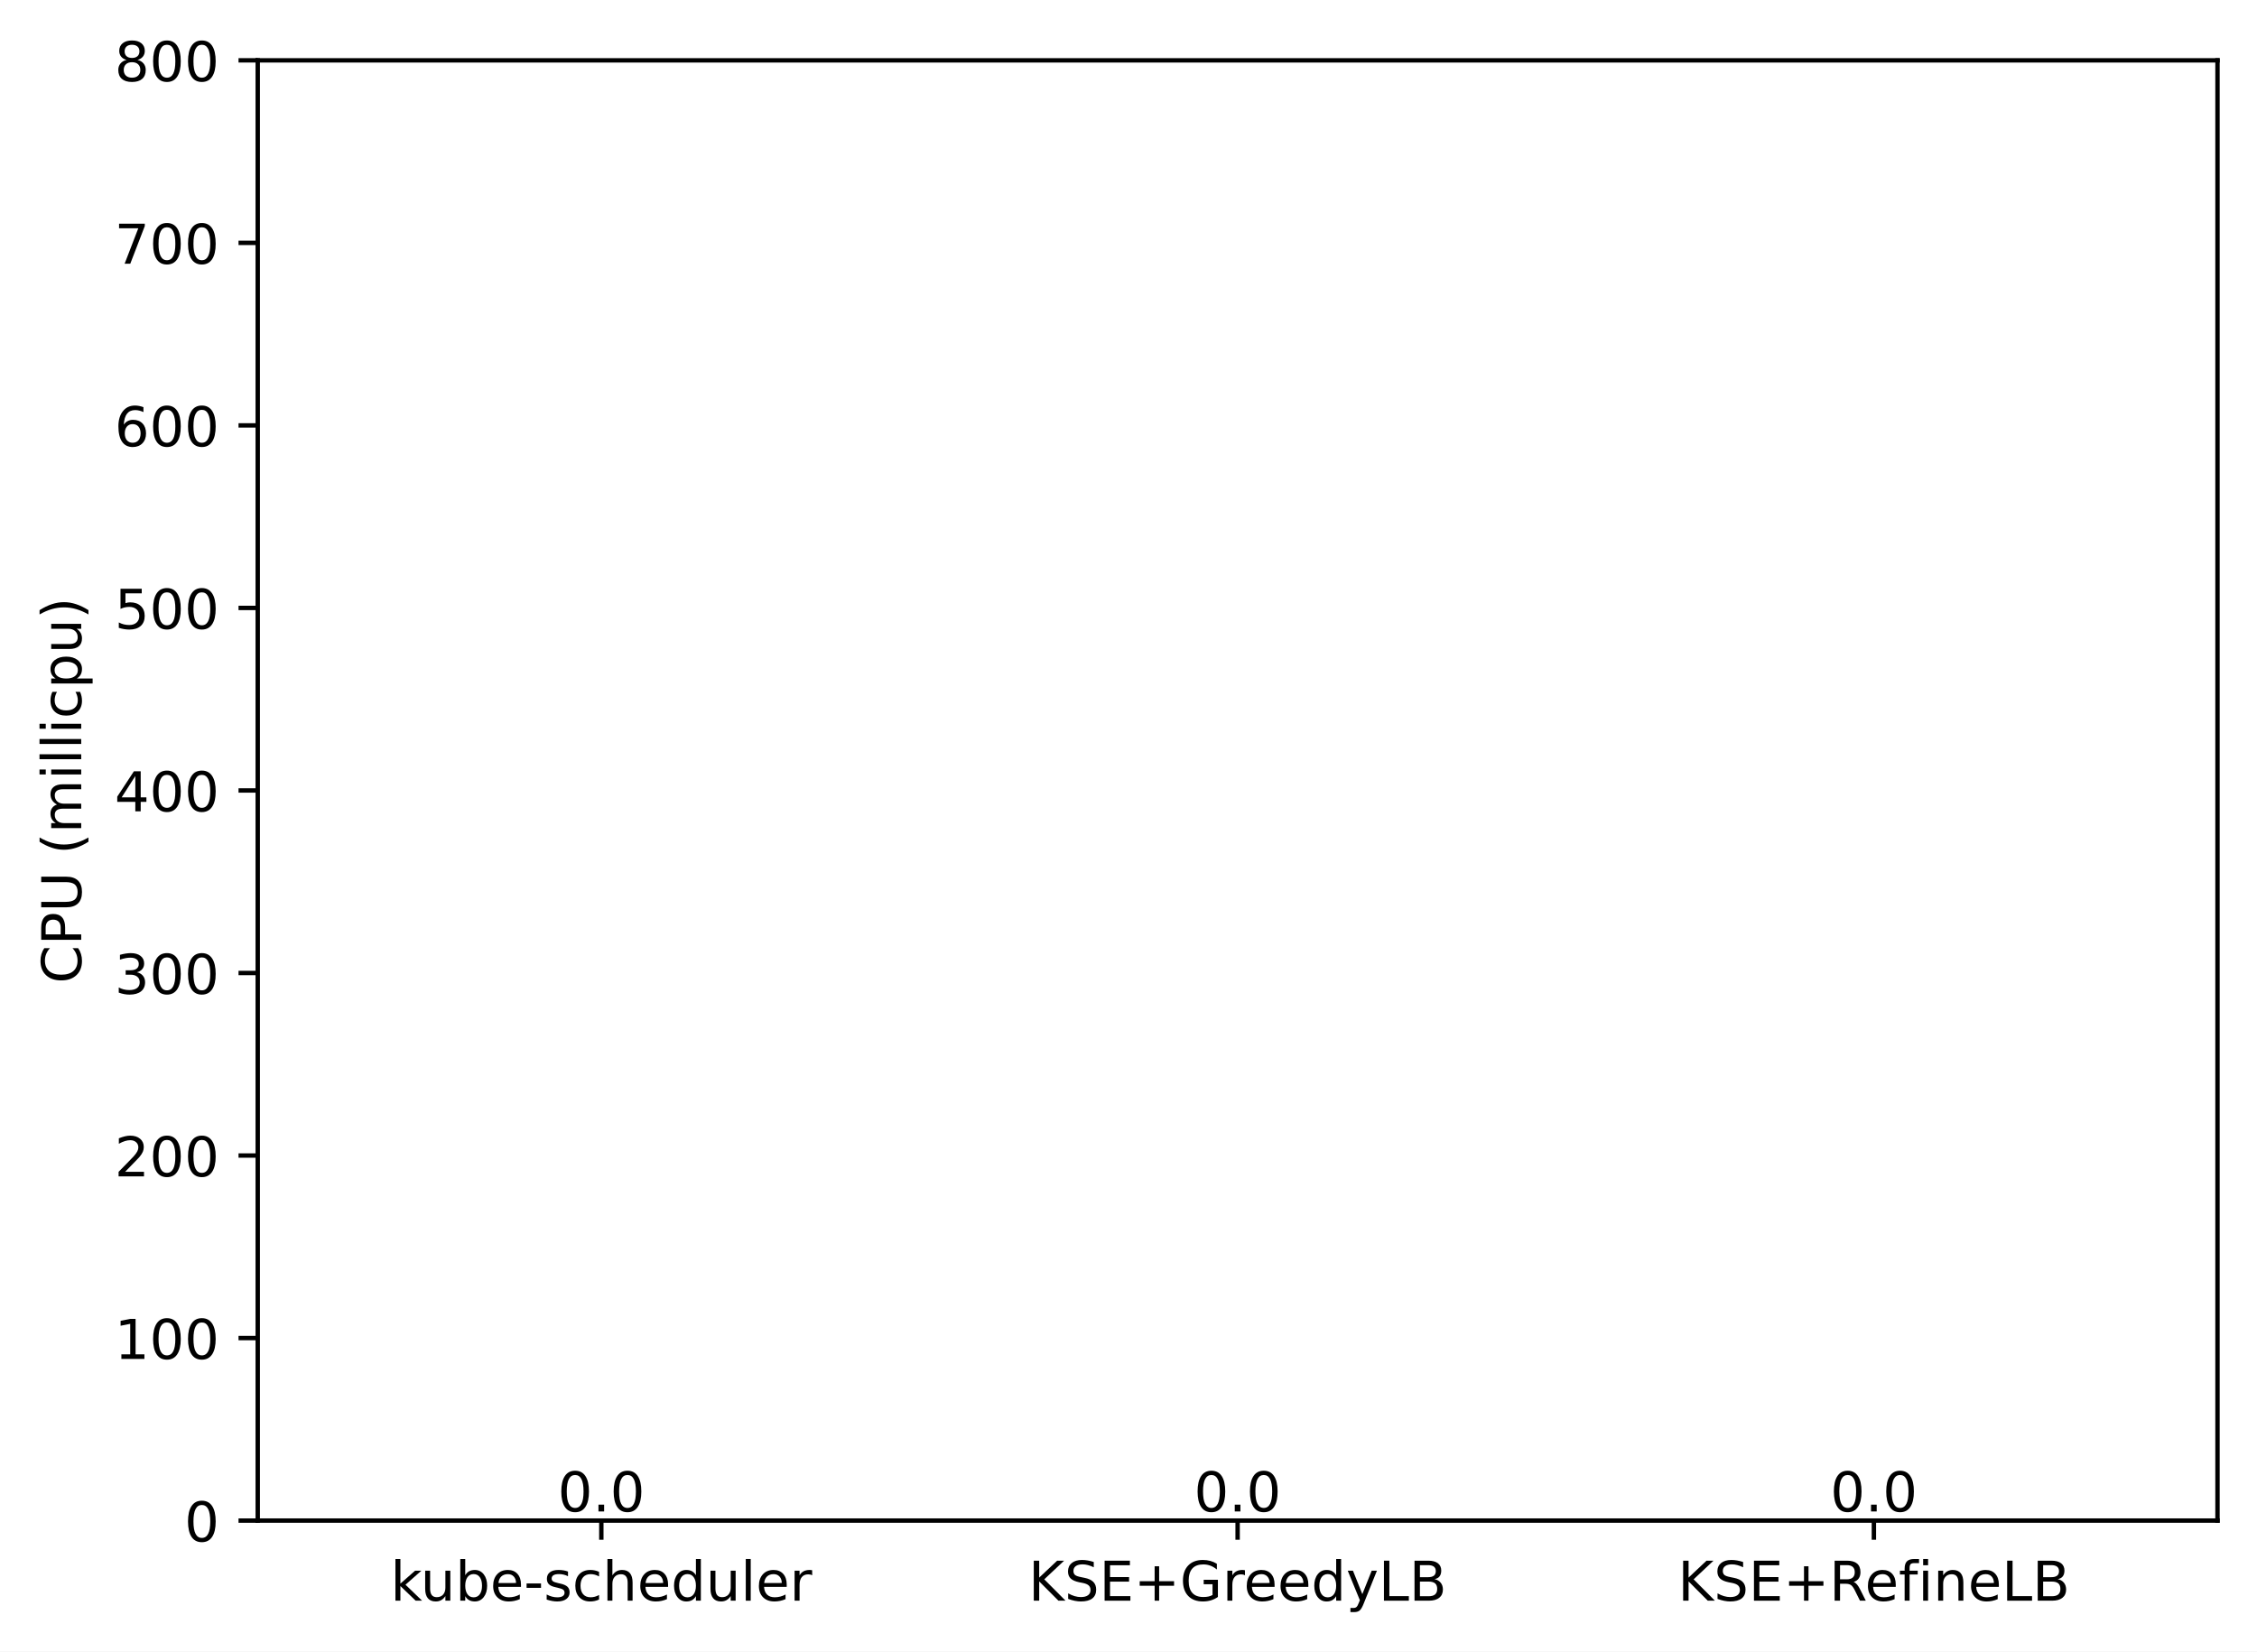
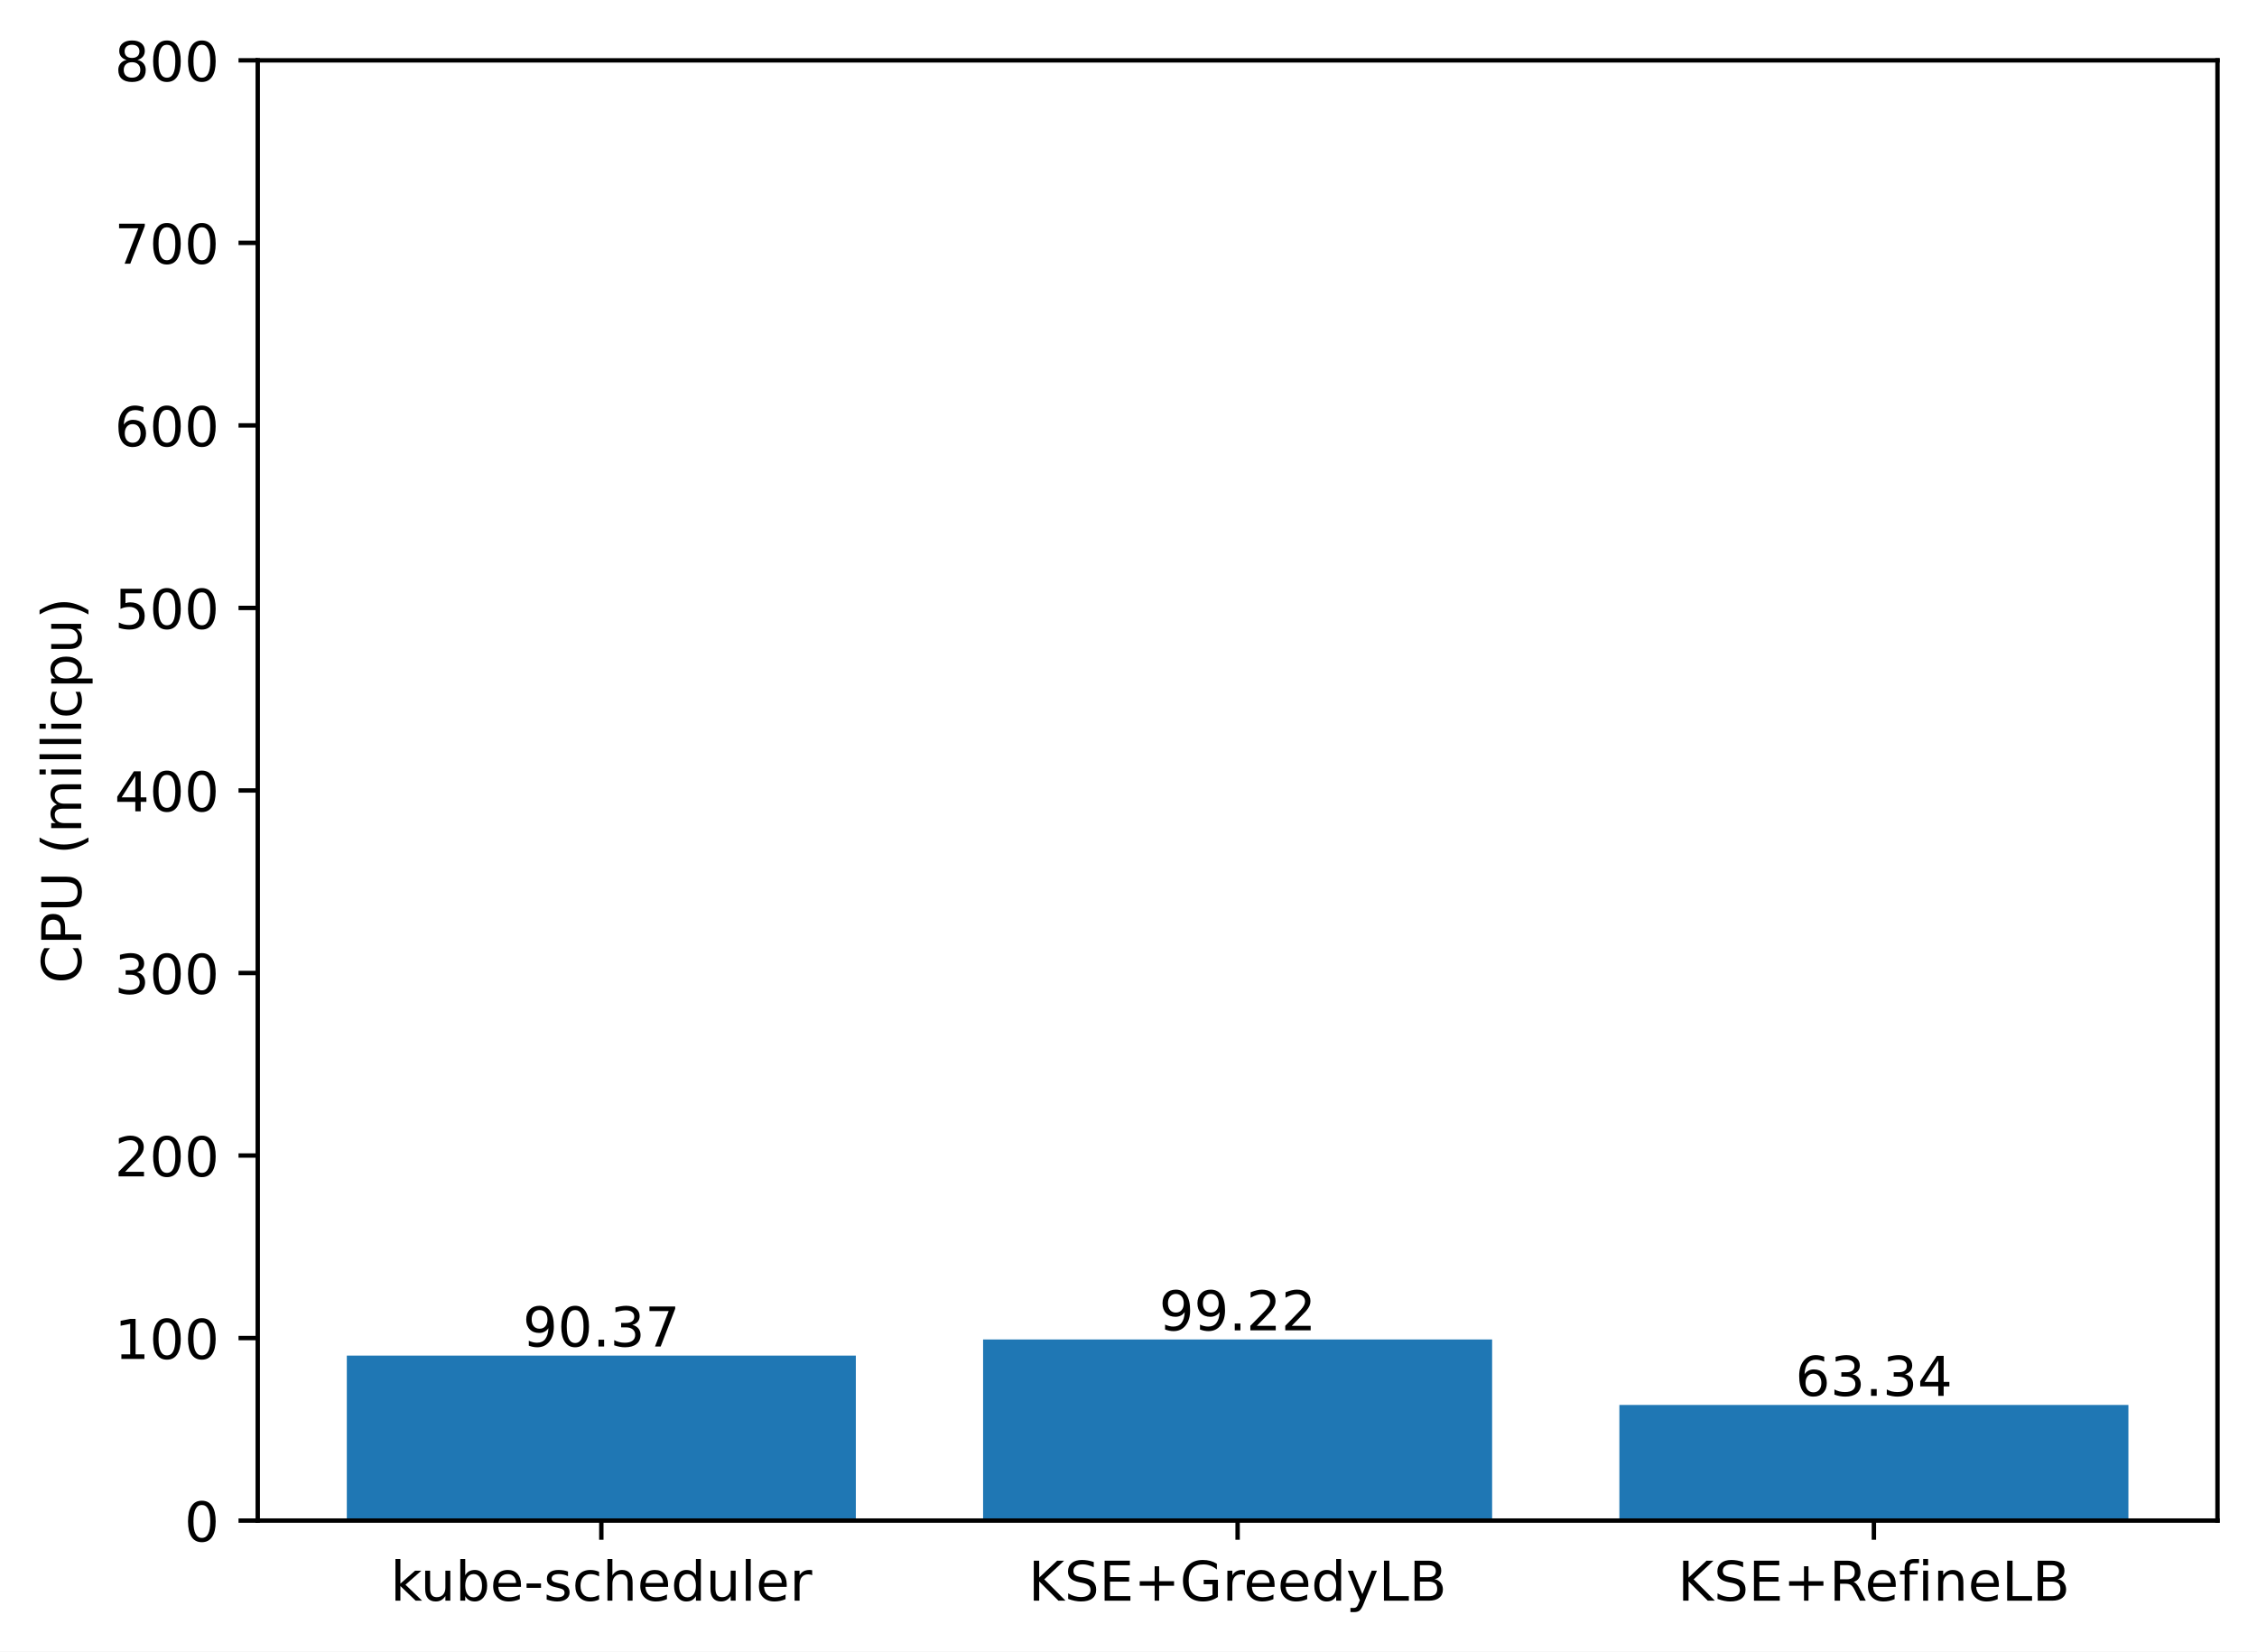
<svg xmlns="http://www.w3.org/2000/svg" xmlns:xlink="http://www.w3.org/1999/xlink" width="411.286pt" height="300.989pt" viewBox="0 0 411.286 300.989" version="1.1">
  <defs>
    <style type="text/css">*{stroke-linejoin: round; stroke-linecap: butt}</style>
  </defs>
  <g id="figure_1">
    <g id="patch_1">
      <path d="M 0 300.989  L 411.286 300.989  L 411.286 0  L 0 0  z " style="fill: #ffffff" />
    </g>
    <g id="axes_1">
      <g id="patch_2">
        <path d="M 46.966 277.111  L 404.086 277.111  L 404.086 10.999  L 46.966 10.999  z " style="fill: #ffffff" />
      </g>
      <g id="patch_3">
-         <path d="M 63.198 277.111  L 155.957 277.111  L 155.957 277.111  L 63.198 277.111  z " clip-path="url(#p78b76c1933)" style="fill: #1f77b4" />
+         <path d="M 63.198 277.111  L 155.957 277.111  L 155.957 247.051  L 63.198 247.051  z " clip-path="url(#p7e334216a2)" style="fill: #1f77b4" />
      </g>
      <g id="patch_4">
-         <path d="M 179.146 277.111  L 271.905 277.111  L 271.905 277.111  L 179.146 277.111  z " clip-path="url(#p78b76c1933)" style="fill: #1f77b4" />
+         <path d="M 179.146 277.111  L 271.905 277.111  L 271.905 244.107  L 179.146 244.107  z " clip-path="url(#p7e334216a2)" style="fill: #1f77b4" />
      </g>
      <g id="patch_5">
-         <path d="M 295.094 277.111  L 387.853 277.111  L 387.853 277.111  L 295.094 277.111  z " clip-path="url(#p78b76c1933)" style="fill: #1f77b4" />
+         <path d="M 295.094 277.111  L 387.853 277.111  L 387.853 256.042  L 295.094 256.042  z " clip-path="url(#p7e334216a2)" style="fill: #1f77b4" />
      </g>
      <g id="matplotlib.axis_1">
        <g id="xtick_1">
          <g id="line2d_1">
            <defs>
-               <path id="m431274328f" d="M 0 0  L 0 3.5  " style="stroke: #000000; stroke-width: 0.8" />
+               <path id="m749d9a3b91" d="M 0 0  L 0 3.5  " style="stroke: #000000; stroke-width: 0.8" />
            </defs>
            <g>
-               <use xlink:href="#m431274328f" x="109.578" y="277.111" style="stroke: #000000; stroke-width: 0.8" />
+               <use xlink:href="#m749d9a3b91" x="109.578" y="277.111" style="stroke: #000000; stroke-width: 0.8" />
            </g>
          </g>
          <g id="text_1">
            <g transform="translate(71.15179 291.7097)scale(0.1 -0.1)">
              <defs>
                <path id="DejaVuSans-6b" d="M 581 4863  L 1159 4863  L 1159 1991  L 2875 3500  L 3609 3500  L 1753 1863  L 3688 0  L 2938 0  L 1159 1709  L 1159 0  L 581 0  L 581 4863  z " transform="scale(0.015625)" />
                <path id="DejaVuSans-75" d="M 544 1381  L 544 3500  L 1119 3500  L 1119 1403  Q 1119 906 1312 657  Q 1506 409 1894 409  Q 2359 409 2629 706  Q 2900 1003 2900 1516  L 2900 3500  L 3475 3500  L 3475 0  L 2900 0  L 2900 538  Q 2691 219 2414 64  Q 2138 -91 1772 -91  Q 1169 -91 856 284  Q 544 659 544 1381  z M 1991 3584  L 1991 3584  z " transform="scale(0.015625)" />
                <path id="DejaVuSans-62" d="M 3116 1747  Q 3116 2381 2855 2742  Q 2594 3103 2138 3103  Q 1681 3103 1420 2742  Q 1159 2381 1159 1747  Q 1159 1113 1420 752  Q 1681 391 2138 391  Q 2594 391 2855 752  Q 3116 1113 3116 1747  z M 1159 2969  Q 1341 3281 1617 3432  Q 1894 3584 2278 3584  Q 2916 3584 3314 3078  Q 3713 2572 3713 1747  Q 3713 922 3314 415  Q 2916 -91 2278 -91  Q 1894 -91 1617 61  Q 1341 213 1159 525  L 1159 0  L 581 0  L 581 4863  L 1159 4863  L 1159 2969  z " transform="scale(0.015625)" />
                <path id="DejaVuSans-65" d="M 3597 1894  L 3597 1613  L 953 1613  Q 991 1019 1311 708  Q 1631 397 2203 397  Q 2534 397 2845 478  Q 3156 559 3463 722  L 3463 178  Q 3153 47 2828 -22  Q 2503 -91 2169 -91  Q 1331 -91 842 396  Q 353 884 353 1716  Q 353 2575 817 3079  Q 1281 3584 2069 3584  Q 2775 3584 3186 3129  Q 3597 2675 3597 1894  z M 3022 2063  Q 3016 2534 2758 2815  Q 2500 3097 2075 3097  Q 1594 3097 1305 2825  Q 1016 2553 972 2059  L 3022 2063  z " transform="scale(0.015625)" />
                <path id="DejaVuSans-2d" d="M 313 2009  L 1997 2009  L 1997 1497  L 313 1497  L 313 2009  z " transform="scale(0.015625)" />
                <path id="DejaVuSans-73" d="M 2834 3397  L 2834 2853  Q 2591 2978 2328 3040  Q 2066 3103 1784 3103  Q 1356 3103 1142 2972  Q 928 2841 928 2578  Q 928 2378 1081 2264  Q 1234 2150 1697 2047  L 1894 2003  Q 2506 1872 2764 1633  Q 3022 1394 3022 966  Q 3022 478 2636 193  Q 2250 -91 1575 -91  Q 1294 -91 989 -36  Q 684 19 347 128  L 347 722  Q 666 556 975 473  Q 1284 391 1588 391  Q 1994 391 2212 530  Q 2431 669 2431 922  Q 2431 1156 2273 1281  Q 2116 1406 1581 1522  L 1381 1569  Q 847 1681 609 1914  Q 372 2147 372 2553  Q 372 3047 722 3315  Q 1072 3584 1716 3584  Q 2034 3584 2315 3537  Q 2597 3491 2834 3397  z " transform="scale(0.015625)" />
                <path id="DejaVuSans-63" d="M 3122 3366  L 3122 2828  Q 2878 2963 2633 3030  Q 2388 3097 2138 3097  Q 1578 3097 1268 2742  Q 959 2388 959 1747  Q 959 1106 1268 751  Q 1578 397 2138 397  Q 2388 397 2633 464  Q 2878 531 3122 666  L 3122 134  Q 2881 22 2623 -34  Q 2366 -91 2075 -91  Q 1284 -91 818 406  Q 353 903 353 1747  Q 353 2603 823 3093  Q 1294 3584 2113 3584  Q 2378 3584 2631 3529  Q 2884 3475 3122 3366  z " transform="scale(0.015625)" />
                <path id="DejaVuSans-68" d="M 3513 2113  L 3513 0  L 2938 0  L 2938 2094  Q 2938 2591 2744 2837  Q 2550 3084 2163 3084  Q 1697 3084 1428 2787  Q 1159 2491 1159 1978  L 1159 0  L 581 0  L 581 4863  L 1159 4863  L 1159 2956  Q 1366 3272 1645 3428  Q 1925 3584 2291 3584  Q 2894 3584 3203 3211  Q 3513 2838 3513 2113  z " transform="scale(0.015625)" />
                <path id="DejaVuSans-64" d="M 2906 2969  L 2906 4863  L 3481 4863  L 3481 0  L 2906 0  L 2906 525  Q 2725 213 2448 61  Q 2172 -91 1784 -91  Q 1150 -91 751 415  Q 353 922 353 1747  Q 353 2572 751 3078  Q 1150 3584 1784 3584  Q 2172 3584 2448 3432  Q 2725 3281 2906 2969  z M 947 1747  Q 947 1113 1208 752  Q 1469 391 1925 391  Q 2381 391 2643 752  Q 2906 1113 2906 1747  Q 2906 2381 2643 2742  Q 2381 3103 1925 3103  Q 1469 3103 1208 2742  Q 947 2381 947 1747  z " transform="scale(0.015625)" />
                <path id="DejaVuSans-6c" d="M 603 4863  L 1178 4863  L 1178 0  L 603 0  L 603 4863  z " transform="scale(0.015625)" />
                <path id="DejaVuSans-72" d="M 2631 2963  Q 2534 3019 2420 3045  Q 2306 3072 2169 3072  Q 1681 3072 1420 2755  Q 1159 2438 1159 1844  L 1159 0  L 581 0  L 581 3500  L 1159 3500  L 1159 2956  Q 1341 3275 1631 3429  Q 1922 3584 2338 3584  Q 2397 3584 2469 3576  Q 2541 3569 2628 3553  L 2631 2963  z " transform="scale(0.015625)" />
              </defs>
              <use xlink:href="#DejaVuSans-6b" />
              <use xlink:href="#DejaVuSans-75" x="54.785" />
              <use xlink:href="#DejaVuSans-62" x="118.164" />
              <use xlink:href="#DejaVuSans-65" x="181.641" />
              <use xlink:href="#DejaVuSans-2d" x="243.164" />
              <use xlink:href="#DejaVuSans-73" x="279.248" />
              <use xlink:href="#DejaVuSans-63" x="331.348" />
              <use xlink:href="#DejaVuSans-68" x="386.328" />
              <use xlink:href="#DejaVuSans-65" x="449.707" />
              <use xlink:href="#DejaVuSans-64" x="511.23" />
              <use xlink:href="#DejaVuSans-75" x="574.707" />
              <use xlink:href="#DejaVuSans-6c" x="638.086" />
              <use xlink:href="#DejaVuSans-65" x="665.869" />
              <use xlink:href="#DejaVuSans-72" x="727.393" />
            </g>
          </g>
        </g>
        <g id="xtick_2">
          <g id="line2d_2">
            <g>
-               <use xlink:href="#m431274328f" x="225.526" y="277.111" style="stroke: #000000; stroke-width: 0.8" />
+               <use xlink:href="#m749d9a3b91" x="225.526" y="277.111" style="stroke: #000000; stroke-width: 0.8" />
            </g>
          </g>
          <g id="text_2">
            <g transform="translate(187.403 291.7097)scale(0.1 -0.1)">
              <defs>
                <path id="DejaVuSans-4b" d="M 628 4666  L 1259 4666  L 1259 2694  L 3353 4666  L 4166 4666  L 1850 2491  L 4331 0  L 3500 0  L 1259 2247  L 1259 0  L 628 0  L 628 4666  z " transform="scale(0.015625)" />
                <path id="DejaVuSans-53" d="M 3425 4513  L 3425 3897  Q 3066 4069 2747 4153  Q 2428 4238 2131 4238  Q 1616 4238 1336 4038  Q 1056 3838 1056 3469  Q 1056 3159 1242 3001  Q 1428 2844 1947 2747  L 2328 2669  Q 3034 2534 3370 2195  Q 3706 1856 3706 1288  Q 3706 609 3251 259  Q 2797 -91 1919 -91  Q 1588 -91 1214 -16  Q 841 59 441 206  L 441 856  Q 825 641 1194 531  Q 1563 422 1919 422  Q 2459 422 2753 634  Q 3047 847 3047 1241  Q 3047 1584 2836 1778  Q 2625 1972 2144 2069  L 1759 2144  Q 1053 2284 737 2584  Q 422 2884 422 3419  Q 422 4038 858 4394  Q 1294 4750 2059 4750  Q 2388 4750 2728 4690  Q 3069 4631 3425 4513  z " transform="scale(0.015625)" />
                <path id="DejaVuSans-45" d="M 628 4666  L 3578 4666  L 3578 4134  L 1259 4134  L 1259 2753  L 3481 2753  L 3481 2222  L 1259 2222  L 1259 531  L 3634 531  L 3634 0  L 628 0  L 628 4666  z " transform="scale(0.015625)" />
                <path id="DejaVuSans-2b" d="M 2944 4013  L 2944 2272  L 4684 2272  L 4684 1741  L 2944 1741  L 2944 0  L 2419 0  L 2419 1741  L 678 1741  L 678 2272  L 2419 2272  L 2419 4013  L 2944 4013  z " transform="scale(0.015625)" />
                <path id="DejaVuSans-47" d="M 3809 666  L 3809 1919  L 2778 1919  L 2778 2438  L 4434 2438  L 4434 434  Q 4069 175 3628 42  Q 3188 -91 2688 -91  Q 1594 -91 976 548  Q 359 1188 359 2328  Q 359 3472 976 4111  Q 1594 4750 2688 4750  Q 3144 4750 3555 4637  Q 3966 4525 4313 4306  L 4313 3634  Q 3963 3931 3569 4081  Q 3175 4231 2741 4231  Q 1884 4231 1454 3753  Q 1025 3275 1025 2328  Q 1025 1384 1454 906  Q 1884 428 2741 428  Q 3075 428 3337 486  Q 3600 544 3809 666  z " transform="scale(0.015625)" />
                <path id="DejaVuSans-79" d="M 2059 -325  Q 1816 -950 1584 -1140  Q 1353 -1331 966 -1331  L 506 -1331  L 506 -850  L 844 -850  Q 1081 -850 1212 -737  Q 1344 -625 1503 -206  L 1606 56  L 191 3500  L 800 3500  L 1894 763  L 2988 3500  L 3597 3500  L 2059 -325  z " transform="scale(0.015625)" />
                <path id="DejaVuSans-4c" d="M 628 4666  L 1259 4666  L 1259 531  L 3531 531  L 3531 0  L 628 0  L 628 4666  z " transform="scale(0.015625)" />
                <path id="DejaVuSans-42" d="M 1259 2228  L 1259 519  L 2272 519  Q 2781 519 3026 730  Q 3272 941 3272 1375  Q 3272 1813 3026 2020  Q 2781 2228 2272 2228  L 1259 2228  z M 1259 4147  L 1259 2741  L 2194 2741  Q 2656 2741 2882 2914  Q 3109 3088 3109 3444  Q 3109 3797 2882 3972  Q 2656 4147 2194 4147  L 1259 4147  z M 628 4666  L 2241 4666  Q 2963 4666 3353 4366  Q 3744 4066 3744 3513  Q 3744 3084 3544 2831  Q 3344 2578 2956 2516  Q 3422 2416 3680 2098  Q 3938 1781 3938 1306  Q 3938 681 3513 340  Q 3088 0 2303 0  L 628 0  L 628 4666  z " transform="scale(0.015625)" />
              </defs>
              <use xlink:href="#DejaVuSans-4b" />
              <use xlink:href="#DejaVuSans-53" x="65.576" />
              <use xlink:href="#DejaVuSans-45" x="129.053" />
              <use xlink:href="#DejaVuSans-2b" x="192.236" />
              <use xlink:href="#DejaVuSans-47" x="276.025" />
              <use xlink:href="#DejaVuSans-72" x="353.516" />
              <use xlink:href="#DejaVuSans-65" x="392.379" />
              <use xlink:href="#DejaVuSans-65" x="453.902" />
              <use xlink:href="#DejaVuSans-64" x="515.426" />
              <use xlink:href="#DejaVuSans-79" x="578.902" />
              <use xlink:href="#DejaVuSans-4c" x="638.082" />
              <use xlink:href="#DejaVuSans-42" x="693.795" />
            </g>
          </g>
        </g>
        <g id="xtick_3">
          <g id="line2d_3">
            <g>
-               <use xlink:href="#m431274328f" x="341.474" y="277.111" style="stroke: #000000; stroke-width: 0.8" />
+               <use xlink:href="#m749d9a3b91" x="341.474" y="277.111" style="stroke: #000000; stroke-width: 0.8" />
            </g>
          </g>
          <g id="text_3">
            <g transform="translate(305.7346 291.7097)scale(0.1 -0.1)">
              <defs>
                <path id="DejaVuSans-52" d="M 2841 2188  Q 3044 2119 3236 1894  Q 3428 1669 3622 1275  L 4263 0  L 3584 0  L 2988 1197  Q 2756 1666 2539 1819  Q 2322 1972 1947 1972  L 1259 1972  L 1259 0  L 628 0  L 628 4666  L 2053 4666  Q 2853 4666 3247 4331  Q 3641 3997 3641 3322  Q 3641 2881 3436 2590  Q 3231 2300 2841 2188  z M 1259 4147  L 1259 2491  L 2053 2491  Q 2509 2491 2742 2702  Q 2975 2913 2975 3322  Q 2975 3731 2742 3939  Q 2509 4147 2053 4147  L 1259 4147  z " transform="scale(0.015625)" />
                <path id="DejaVuSans-66" d="M 2375 4863  L 2375 4384  L 1825 4384  Q 1516 4384 1395 4259  Q 1275 4134 1275 3809  L 1275 3500  L 2222 3500  L 2222 3053  L 1275 3053  L 1275 0  L 697 0  L 697 3053  L 147 3053  L 147 3500  L 697 3500  L 697 3744  Q 697 4328 969 4595  Q 1241 4863 1831 4863  L 2375 4863  z " transform="scale(0.015625)" />
                <path id="DejaVuSans-69" d="M 603 3500  L 1178 3500  L 1178 0  L 603 0  L 603 3500  z M 603 4863  L 1178 4863  L 1178 4134  L 603 4134  L 603 4863  z " transform="scale(0.015625)" />
                <path id="DejaVuSans-6e" d="M 3513 2113  L 3513 0  L 2938 0  L 2938 2094  Q 2938 2591 2744 2837  Q 2550 3084 2163 3084  Q 1697 3084 1428 2787  Q 1159 2491 1159 1978  L 1159 0  L 581 0  L 581 3500  L 1159 3500  L 1159 2956  Q 1366 3272 1645 3428  Q 1925 3584 2291 3584  Q 2894 3584 3203 3211  Q 3513 2838 3513 2113  z " transform="scale(0.015625)" />
              </defs>
              <use xlink:href="#DejaVuSans-4b" />
              <use xlink:href="#DejaVuSans-53" x="65.576" />
              <use xlink:href="#DejaVuSans-45" x="129.053" />
              <use xlink:href="#DejaVuSans-2b" x="192.236" />
              <use xlink:href="#DejaVuSans-52" x="276.025" />
              <use xlink:href="#DejaVuSans-65" x="341.008" />
              <use xlink:href="#DejaVuSans-66" x="402.531" />
              <use xlink:href="#DejaVuSans-69" x="437.736" />
              <use xlink:href="#DejaVuSans-6e" x="465.52" />
              <use xlink:href="#DejaVuSans-65" x="528.898" />
              <use xlink:href="#DejaVuSans-4c" x="590.422" />
              <use xlink:href="#DejaVuSans-42" x="646.135" />
            </g>
          </g>
        </g>
      </g>
      <g id="matplotlib.axis_2">
        <g id="ytick_1">
          <g id="line2d_4">
            <defs>
-               <path id="mb82e8fb4cd" d="M 0 0  L -3.5 0  " style="stroke: #000000; stroke-width: 0.8" />
+               <path id="m9fe768dd49" d="M 0 0  L -3.5 0  " style="stroke: #000000; stroke-width: 0.8" />
            </defs>
            <g>
-               <use xlink:href="#mb82e8fb4cd" x="46.966" y="277.111" style="stroke: #000000; stroke-width: 0.8" />
+               <use xlink:href="#m9fe768dd49" x="46.966" y="277.111" style="stroke: #000000; stroke-width: 0.8" />
            </g>
          </g>
          <g id="text_4">
            <g transform="translate(33.60312 280.9104)scale(0.1 -0.1)">
              <defs>
                <path id="DejaVuSans-30" d="M 2034 4250  Q 1547 4250 1301 3770  Q 1056 3291 1056 2328  Q 1056 1369 1301 889  Q 1547 409 2034 409  Q 2525 409 2770 889  Q 3016 1369 3016 2328  Q 3016 3291 2770 3770  Q 2525 4250 2034 4250  z M 2034 4750  Q 2819 4750 3233 4129  Q 3647 3509 3647 2328  Q 3647 1150 3233 529  Q 2819 -91 2034 -91  Q 1250 -91 836 529  Q 422 1150 422 2328  Q 422 3509 836 4129  Q 1250 4750 2034 4750  z " transform="scale(0.015625)" />
              </defs>
              <use xlink:href="#DejaVuSans-30" />
            </g>
          </g>
        </g>
        <g id="ytick_2">
          <g id="line2d_5">
            <g>
-               <use xlink:href="#mb82e8fb4cd" x="46.966" y="243.847" style="stroke: #000000; stroke-width: 0.8" />
+               <use xlink:href="#m9fe768dd49" x="46.966" y="243.847" style="stroke: #000000; stroke-width: 0.8" />
            </g>
          </g>
          <g id="text_5">
            <g transform="translate(20.87813 247.6464)scale(0.1 -0.1)">
              <defs>
                <path id="DejaVuSans-31" d="M 794 531  L 1825 531  L 1825 4091  L 703 3866  L 703 4441  L 1819 4666  L 2450 4666  L 2450 531  L 3481 531  L 3481 0  L 794 0  L 794 531  z " transform="scale(0.015625)" />
              </defs>
              <use xlink:href="#DejaVuSans-31" />
              <use xlink:href="#DejaVuSans-30" x="63.623" />
              <use xlink:href="#DejaVuSans-30" x="127.246" />
            </g>
          </g>
        </g>
        <g id="ytick_3">
          <g id="line2d_6">
            <g>
-               <use xlink:href="#mb82e8fb4cd" x="46.966" y="210.583" style="stroke: #000000; stroke-width: 0.8" />
+               <use xlink:href="#m9fe768dd49" x="46.966" y="210.583" style="stroke: #000000; stroke-width: 0.8" />
            </g>
          </g>
          <g id="text_6">
            <g transform="translate(20.87813 214.3824)scale(0.1 -0.1)">
              <defs>
                <path id="DejaVuSans-32" d="M 1228 531  L 3431 531  L 3431 0  L 469 0  L 469 531  Q 828 903 1448 1529  Q 2069 2156 2228 2338  Q 2531 2678 2651 2914  Q 2772 3150 2772 3378  Q 2772 3750 2511 3984  Q 2250 4219 1831 4219  Q 1534 4219 1204 4116  Q 875 4013 500 3803  L 500 4441  Q 881 4594 1212 4672  Q 1544 4750 1819 4750  Q 2544 4750 2975 4387  Q 3406 4025 3406 3419  Q 3406 3131 3298 2873  Q 3191 2616 2906 2266  Q 2828 2175 2409 1742  Q 1991 1309 1228 531  z " transform="scale(0.015625)" />
              </defs>
              <use xlink:href="#DejaVuSans-32" />
              <use xlink:href="#DejaVuSans-30" x="63.623" />
              <use xlink:href="#DejaVuSans-30" x="127.246" />
            </g>
          </g>
        </g>
        <g id="ytick_4">
          <g id="line2d_7">
            <g>
-               <use xlink:href="#mb82e8fb4cd" x="46.966" y="177.319" style="stroke: #000000; stroke-width: 0.8" />
+               <use xlink:href="#m9fe768dd49" x="46.966" y="177.319" style="stroke: #000000; stroke-width: 0.8" />
            </g>
          </g>
          <g id="text_7">
            <g transform="translate(20.87813 181.1184)scale(0.1 -0.1)">
              <defs>
                <path id="DejaVuSans-33" d="M 2597 2516  Q 3050 2419 3304 2112  Q 3559 1806 3559 1356  Q 3559 666 3084 287  Q 2609 -91 1734 -91  Q 1441 -91 1130 -33  Q 819 25 488 141  L 488 750  Q 750 597 1062 519  Q 1375 441 1716 441  Q 2309 441 2620 675  Q 2931 909 2931 1356  Q 2931 1769 2642 2001  Q 2353 2234 1838 2234  L 1294 2234  L 1294 2753  L 1863 2753  Q 2328 2753 2575 2939  Q 2822 3125 2822 3475  Q 2822 3834 2567 4026  Q 2313 4219 1838 4219  Q 1578 4219 1281 4162  Q 984 4106 628 3988  L 628 4550  Q 988 4650 1302 4700  Q 1616 4750 1894 4750  Q 2613 4750 3031 4423  Q 3450 4097 3450 3541  Q 3450 3153 3228 2886  Q 3006 2619 2597 2516  z " transform="scale(0.015625)" />
              </defs>
              <use xlink:href="#DejaVuSans-33" />
              <use xlink:href="#DejaVuSans-30" x="63.623" />
              <use xlink:href="#DejaVuSans-30" x="127.246" />
            </g>
          </g>
        </g>
        <g id="ytick_5">
          <g id="line2d_8">
            <g>
-               <use xlink:href="#mb82e8fb4cd" x="46.966" y="144.055" style="stroke: #000000; stroke-width: 0.8" />
+               <use xlink:href="#m9fe768dd49" x="46.966" y="144.055" style="stroke: #000000; stroke-width: 0.8" />
            </g>
          </g>
          <g id="text_8">
            <g transform="translate(20.87813 147.8544)scale(0.1 -0.1)">
              <defs>
                <path id="DejaVuSans-34" d="M 2419 4116  L 825 1625  L 2419 1625  L 2419 4116  z M 2253 4666  L 3047 4666  L 3047 1625  L 3713 1625  L 3713 1100  L 3047 1100  L 3047 0  L 2419 0  L 2419 1100  L 313 1100  L 313 1709  L 2253 4666  z " transform="scale(0.015625)" />
              </defs>
              <use xlink:href="#DejaVuSans-34" />
              <use xlink:href="#DejaVuSans-30" x="63.623" />
              <use xlink:href="#DejaVuSans-30" x="127.246" />
            </g>
          </g>
        </g>
        <g id="ytick_6">
          <g id="line2d_9">
            <g>
-               <use xlink:href="#mb82e8fb4cd" x="46.966" y="110.791" style="stroke: #000000; stroke-width: 0.8" />
+               <use xlink:href="#m9fe768dd49" x="46.966" y="110.791" style="stroke: #000000; stroke-width: 0.8" />
            </g>
          </g>
          <g id="text_9">
            <g transform="translate(20.87813 114.5904)scale(0.1 -0.1)">
              <defs>
                <path id="DejaVuSans-35" d="M 691 4666  L 3169 4666  L 3169 4134  L 1269 4134  L 1269 2991  Q 1406 3038 1543 3061  Q 1681 3084 1819 3084  Q 2600 3084 3056 2656  Q 3513 2228 3513 1497  Q 3513 744 3044 326  Q 2575 -91 1722 -91  Q 1428 -91 1123 -41  Q 819 9 494 109  L 494 744  Q 775 591 1075 516  Q 1375 441 1709 441  Q 2250 441 2565 725  Q 2881 1009 2881 1497  Q 2881 1984 2565 2268  Q 2250 2553 1709 2553  Q 1456 2553 1204 2497  Q 953 2441 691 2322  L 691 4666  z " transform="scale(0.015625)" />
              </defs>
              <use xlink:href="#DejaVuSans-35" />
              <use xlink:href="#DejaVuSans-30" x="63.623" />
              <use xlink:href="#DejaVuSans-30" x="127.246" />
            </g>
          </g>
        </g>
        <g id="ytick_7">
          <g id="line2d_10">
            <g>
-               <use xlink:href="#mb82e8fb4cd" x="46.966" y="77.527" style="stroke: #000000; stroke-width: 0.8" />
+               <use xlink:href="#m9fe768dd49" x="46.966" y="77.527" style="stroke: #000000; stroke-width: 0.8" />
            </g>
          </g>
          <g id="text_10">
            <g transform="translate(20.87813 81.32644)scale(0.1 -0.1)">
              <defs>
                <path id="DejaVuSans-36" d="M 2113 2584  Q 1688 2584 1439 2293  Q 1191 2003 1191 1497  Q 1191 994 1439 701  Q 1688 409 2113 409  Q 2538 409 2786 701  Q 3034 994 3034 1497  Q 3034 2003 2786 2293  Q 2538 2584 2113 2584  z M 3366 4563  L 3366 3988  Q 3128 4100 2886 4159  Q 2644 4219 2406 4219  Q 1781 4219 1451 3797  Q 1122 3375 1075 2522  Q 1259 2794 1537 2939  Q 1816 3084 2150 3084  Q 2853 3084 3261 2657  Q 3669 2231 3669 1497  Q 3669 778 3244 343  Q 2819 -91 2113 -91  Q 1303 -91 875 529  Q 447 1150 447 2328  Q 447 3434 972 4092  Q 1497 4750 2381 4750  Q 2619 4750 2861 4703  Q 3103 4656 3366 4563  z " transform="scale(0.015625)" />
              </defs>
              <use xlink:href="#DejaVuSans-36" />
              <use xlink:href="#DejaVuSans-30" x="63.623" />
              <use xlink:href="#DejaVuSans-30" x="127.246" />
            </g>
          </g>
        </g>
        <g id="ytick_8">
          <g id="line2d_11">
            <g>
-               <use xlink:href="#mb82e8fb4cd" x="46.966" y="44.263" style="stroke: #000000; stroke-width: 0.8" />
+               <use xlink:href="#m9fe768dd49" x="46.966" y="44.263" style="stroke: #000000; stroke-width: 0.8" />
            </g>
          </g>
          <g id="text_11">
            <g transform="translate(20.87813 48.06244)scale(0.1 -0.1)">
              <defs>
                <path id="DejaVuSans-37" d="M 525 4666  L 3525 4666  L 3525 4397  L 1831 0  L 1172 0  L 2766 4134  L 525 4134  L 525 4666  z " transform="scale(0.015625)" />
              </defs>
              <use xlink:href="#DejaVuSans-37" />
              <use xlink:href="#DejaVuSans-30" x="63.623" />
              <use xlink:href="#DejaVuSans-30" x="127.246" />
            </g>
          </g>
        </g>
        <g id="ytick_9">
          <g id="line2d_12">
            <g>
-               <use xlink:href="#mb82e8fb4cd" x="46.966" y="10.999" style="stroke: #000000; stroke-width: 0.8" />
+               <use xlink:href="#m9fe768dd49" x="46.966" y="10.999" style="stroke: #000000; stroke-width: 0.8" />
            </g>
          </g>
          <g id="text_12">
            <g transform="translate(20.87813 14.79844)scale(0.1 -0.1)">
              <defs>
                <path id="DejaVuSans-38" d="M 2034 2216  Q 1584 2216 1326 1975  Q 1069 1734 1069 1313  Q 1069 891 1326 650  Q 1584 409 2034 409  Q 2484 409 2743 651  Q 3003 894 3003 1313  Q 3003 1734 2745 1975  Q 2488 2216 2034 2216  z M 1403 2484  Q 997 2584 770 2862  Q 544 3141 544 3541  Q 544 4100 942 4425  Q 1341 4750 2034 4750  Q 2731 4750 3128 4425  Q 3525 4100 3525 3541  Q 3525 3141 3298 2862  Q 3072 2584 2669 2484  Q 3125 2378 3379 2068  Q 3634 1759 3634 1313  Q 3634 634 3220 271  Q 2806 -91 2034 -91  Q 1263 -91 848 271  Q 434 634 434 1313  Q 434 1759 690 2068  Q 947 2378 1403 2484  z M 1172 3481  Q 1172 3119 1398 2916  Q 1625 2713 2034 2713  Q 2441 2713 2670 2916  Q 2900 3119 2900 3481  Q 2900 3844 2670 4047  Q 2441 4250 2034 4250  Q 1625 4250 1398 4047  Q 1172 3844 1172 3481  z " transform="scale(0.015625)" />
              </defs>
              <use xlink:href="#DejaVuSans-38" />
              <use xlink:href="#DejaVuSans-30" x="63.623" />
              <use xlink:href="#DejaVuSans-30" x="127.246" />
            </g>
          </g>
        </g>
        <g id="text_13">
          <g transform="translate(14.79844 179.2302)rotate(-90)scale(0.1 -0.1)">
            <defs>
              <path id="DejaVuSans-43" d="M 4122 4306  L 4122 3641  Q 3803 3938 3442 4084  Q 3081 4231 2675 4231  Q 1875 4231 1450 3742  Q 1025 3253 1025 2328  Q 1025 1406 1450 917  Q 1875 428 2675 428  Q 3081 428 3442 575  Q 3803 722 4122 1019  L 4122 359  Q 3791 134 3420 21  Q 3050 -91 2638 -91  Q 1578 -91 968 557  Q 359 1206 359 2328  Q 359 3453 968 4101  Q 1578 4750 2638 4750  Q 3056 4750 3426 4639  Q 3797 4528 4122 4306  z " transform="scale(0.015625)" />
              <path id="DejaVuSans-50" d="M 1259 4147  L 1259 2394  L 2053 2394  Q 2494 2394 2734 2622  Q 2975 2850 2975 3272  Q 2975 3691 2734 3919  Q 2494 4147 2053 4147  L 1259 4147  z M 628 4666  L 2053 4666  Q 2838 4666 3239 4311  Q 3641 3956 3641 3272  Q 3641 2581 3239 2228  Q 2838 1875 2053 1875  L 1259 1875  L 1259 0  L 628 0  L 628 4666  z " transform="scale(0.015625)" />
              <path id="DejaVuSans-55" d="M 556 4666  L 1191 4666  L 1191 1831  Q 1191 1081 1462 751  Q 1734 422 2344 422  Q 2950 422 3222 751  Q 3494 1081 3494 1831  L 3494 4666  L 4128 4666  L 4128 1753  Q 4128 841 3676 375  Q 3225 -91 2344 -91  Q 1459 -91 1007 375  Q 556 841 556 1753  L 556 4666  z " transform="scale(0.015625)" />
              <path id="DejaVuSans-20" transform="scale(0.015625)" />
              <path id="DejaVuSans-28" d="M 1984 4856  Q 1566 4138 1362 3434  Q 1159 2731 1159 2009  Q 1159 1288 1364 580  Q 1569 -128 1984 -844  L 1484 -844  Q 1016 -109 783 600  Q 550 1309 550 2009  Q 550 2706 781 3412  Q 1013 4119 1484 4856  L 1984 4856  z " transform="scale(0.015625)" />
              <path id="DejaVuSans-6d" d="M 3328 2828  Q 3544 3216 3844 3400  Q 4144 3584 4550 3584  Q 5097 3584 5394 3201  Q 5691 2819 5691 2113  L 5691 0  L 5113 0  L 5113 2094  Q 5113 2597 4934 2840  Q 4756 3084 4391 3084  Q 3944 3084 3684 2787  Q 3425 2491 3425 1978  L 3425 0  L 2847 0  L 2847 2094  Q 2847 2600 2669 2842  Q 2491 3084 2119 3084  Q 1678 3084 1418 2786  Q 1159 2488 1159 1978  L 1159 0  L 581 0  L 581 3500  L 1159 3500  L 1159 2956  Q 1356 3278 1631 3431  Q 1906 3584 2284 3584  Q 2666 3584 2933 3390  Q 3200 3197 3328 2828  z " transform="scale(0.015625)" />
              <path id="DejaVuSans-70" d="M 1159 525  L 1159 -1331  L 581 -1331  L 581 3500  L 1159 3500  L 1159 2969  Q 1341 3281 1617 3432  Q 1894 3584 2278 3584  Q 2916 3584 3314 3078  Q 3713 2572 3713 1747  Q 3713 922 3314 415  Q 2916 -91 2278 -91  Q 1894 -91 1617 61  Q 1341 213 1159 525  z M 3116 1747  Q 3116 2381 2855 2742  Q 2594 3103 2138 3103  Q 1681 3103 1420 2742  Q 1159 2381 1159 1747  Q 1159 1113 1420 752  Q 1681 391 2138 391  Q 2594 391 2855 752  Q 3116 1113 3116 1747  z " transform="scale(0.015625)" />
              <path id="DejaVuSans-29" d="M 513 4856  L 1013 4856  Q 1481 4119 1714 3412  Q 1947 2706 1947 2009  Q 1947 1309 1714 600  Q 1481 -109 1013 -844  L 513 -844  Q 928 -128 1133 580  Q 1338 1288 1338 2009  Q 1338 2731 1133 3434  Q 928 4138 513 4856  z " transform="scale(0.015625)" />
            </defs>
            <use xlink:href="#DejaVuSans-43" />
            <use xlink:href="#DejaVuSans-50" x="69.824" />
            <use xlink:href="#DejaVuSans-55" x="130.127" />
            <use xlink:href="#DejaVuSans-20" x="203.32" />
            <use xlink:href="#DejaVuSans-28" x="235.107" />
            <use xlink:href="#DejaVuSans-6d" x="274.121" />
            <use xlink:href="#DejaVuSans-69" x="371.533" />
            <use xlink:href="#DejaVuSans-6c" x="399.316" />
            <use xlink:href="#DejaVuSans-6c" x="427.1" />
            <use xlink:href="#DejaVuSans-69" x="454.883" />
            <use xlink:href="#DejaVuSans-63" x="482.666" />
            <use xlink:href="#DejaVuSans-70" x="537.646" />
            <use xlink:href="#DejaVuSans-75" x="601.123" />
            <use xlink:href="#DejaVuSans-29" x="664.502" />
          </g>
        </g>
      </g>
      <g id="patch_6">
        <path d="M 46.966 277.111  L 46.966 10.999  " style="fill: none; stroke: #000000; stroke-width: 0.8; stroke-linejoin: miter; stroke-linecap: square" />
      </g>
      <g id="patch_7">
        <path d="M 404.086 277.111  L 404.086 10.999  " style="fill: none; stroke: #000000; stroke-width: 0.8; stroke-linejoin: miter; stroke-linecap: square" />
      </g>
      <g id="patch_8">
        <path d="M 46.966 277.111  L 404.086 277.111  " style="fill: none; stroke: #000000; stroke-width: 0.8; stroke-linejoin: miter; stroke-linecap: square" />
      </g>
      <g id="patch_9">
        <path d="M 46.966 10.999  L 404.086 10.999  " style="fill: none; stroke: #000000; stroke-width: 0.8; stroke-linejoin: miter; stroke-linecap: square" />
      </g>
      <g id="text_14">
-         <g transform="translate(101.626 275.448)scale(0.1 -0.1)">
+         <g transform="translate(95.26351 245.3873)scale(0.1 -0.1)">
          <defs>
+             <path id="DejaVuSans-39" d="M 703 97  L 703 672  Q 941 559 1184 500  Q 1428 441 1663 441  Q 2288 441 2617 861  Q 2947 1281 2994 2138  Q 2813 1869 2534 1725  Q 2256 1581 1919 1581  Q 1219 1581 811 2004  Q 403 2428 403 3163  Q 403 3881 828 4315  Q 1253 4750 1959 4750  Q 2769 4750 3195 4129  Q 3622 3509 3622 2328  Q 3622 1225 3098 567  Q 2575 -91 1691 -91  Q 1453 -91 1209 -44  Q 966 3 703 97  z M 1959 2075  Q 2384 2075 2632 2365  Q 2881 2656 2881 3163  Q 2881 3666 2632 3958  Q 2384 4250 1959 4250  Q 1534 4250 1286 3958  Q 1038 3666 1038 3163  Q 1038 2656 1286 2365  Q 1534 2075 1959 2075  z " transform="scale(0.015625)" />
            <path id="DejaVuSans-2e" d="M 684 794  L 1344 794  L 1344 0  L 684 0  L 684 794  z " transform="scale(0.015625)" />
          </defs>
-           <use xlink:href="#DejaVuSans-30" />
-           <use xlink:href="#DejaVuSans-2e" x="63.623" />
-           <use xlink:href="#DejaVuSans-30" x="95.41" />
+           <use xlink:href="#DejaVuSans-39" />
+           <use xlink:href="#DejaVuSans-30" x="63.623" />
+           <use xlink:href="#DejaVuSans-2e" x="127.246" />
+           <use xlink:href="#DejaVuSans-33" x="159.033" />
+           <use xlink:href="#DejaVuSans-37" x="222.656" />
        </g>
      </g>
      <g id="text_15">
-         <g transform="translate(217.5741 275.448)scale(0.1 -0.1)">
-           <use xlink:href="#DejaVuSans-30" />
-           <use xlink:href="#DejaVuSans-2e" x="63.623" />
-           <use xlink:href="#DejaVuSans-30" x="95.41" />
+         <g transform="translate(211.2116 242.4435)scale(0.1 -0.1)">
+           <use xlink:href="#DejaVuSans-39" />
+           <use xlink:href="#DejaVuSans-39" x="63.623" />
+           <use xlink:href="#DejaVuSans-2e" x="127.246" />
+           <use xlink:href="#DejaVuSans-32" x="159.033" />
+           <use xlink:href="#DejaVuSans-32" x="222.656" />
        </g>
      </g>
      <g id="text_16">
-         <g transform="translate(333.5221 275.448)scale(0.1 -0.1)">
-           <use xlink:href="#DejaVuSans-30" />
-           <use xlink:href="#DejaVuSans-2e" x="63.623" />
-           <use xlink:href="#DejaVuSans-30" x="95.41" />
+         <g transform="translate(327.1596 254.3786)scale(0.1 -0.1)">
+           <use xlink:href="#DejaVuSans-36" />
+           <use xlink:href="#DejaVuSans-33" x="63.623" />
+           <use xlink:href="#DejaVuSans-2e" x="127.246" />
+           <use xlink:href="#DejaVuSans-33" x="159.033" />
+           <use xlink:href="#DejaVuSans-34" x="222.656" />
        </g>
      </g>
    </g>
  </g>
  <defs>
-     <clipPath id="p78b76c1933">
+     <clipPath id="p7e334216a2">
      <rect x="46.966" y="10.999" width="357.12" height="266.112" />
    </clipPath>
  </defs>
</svg>
